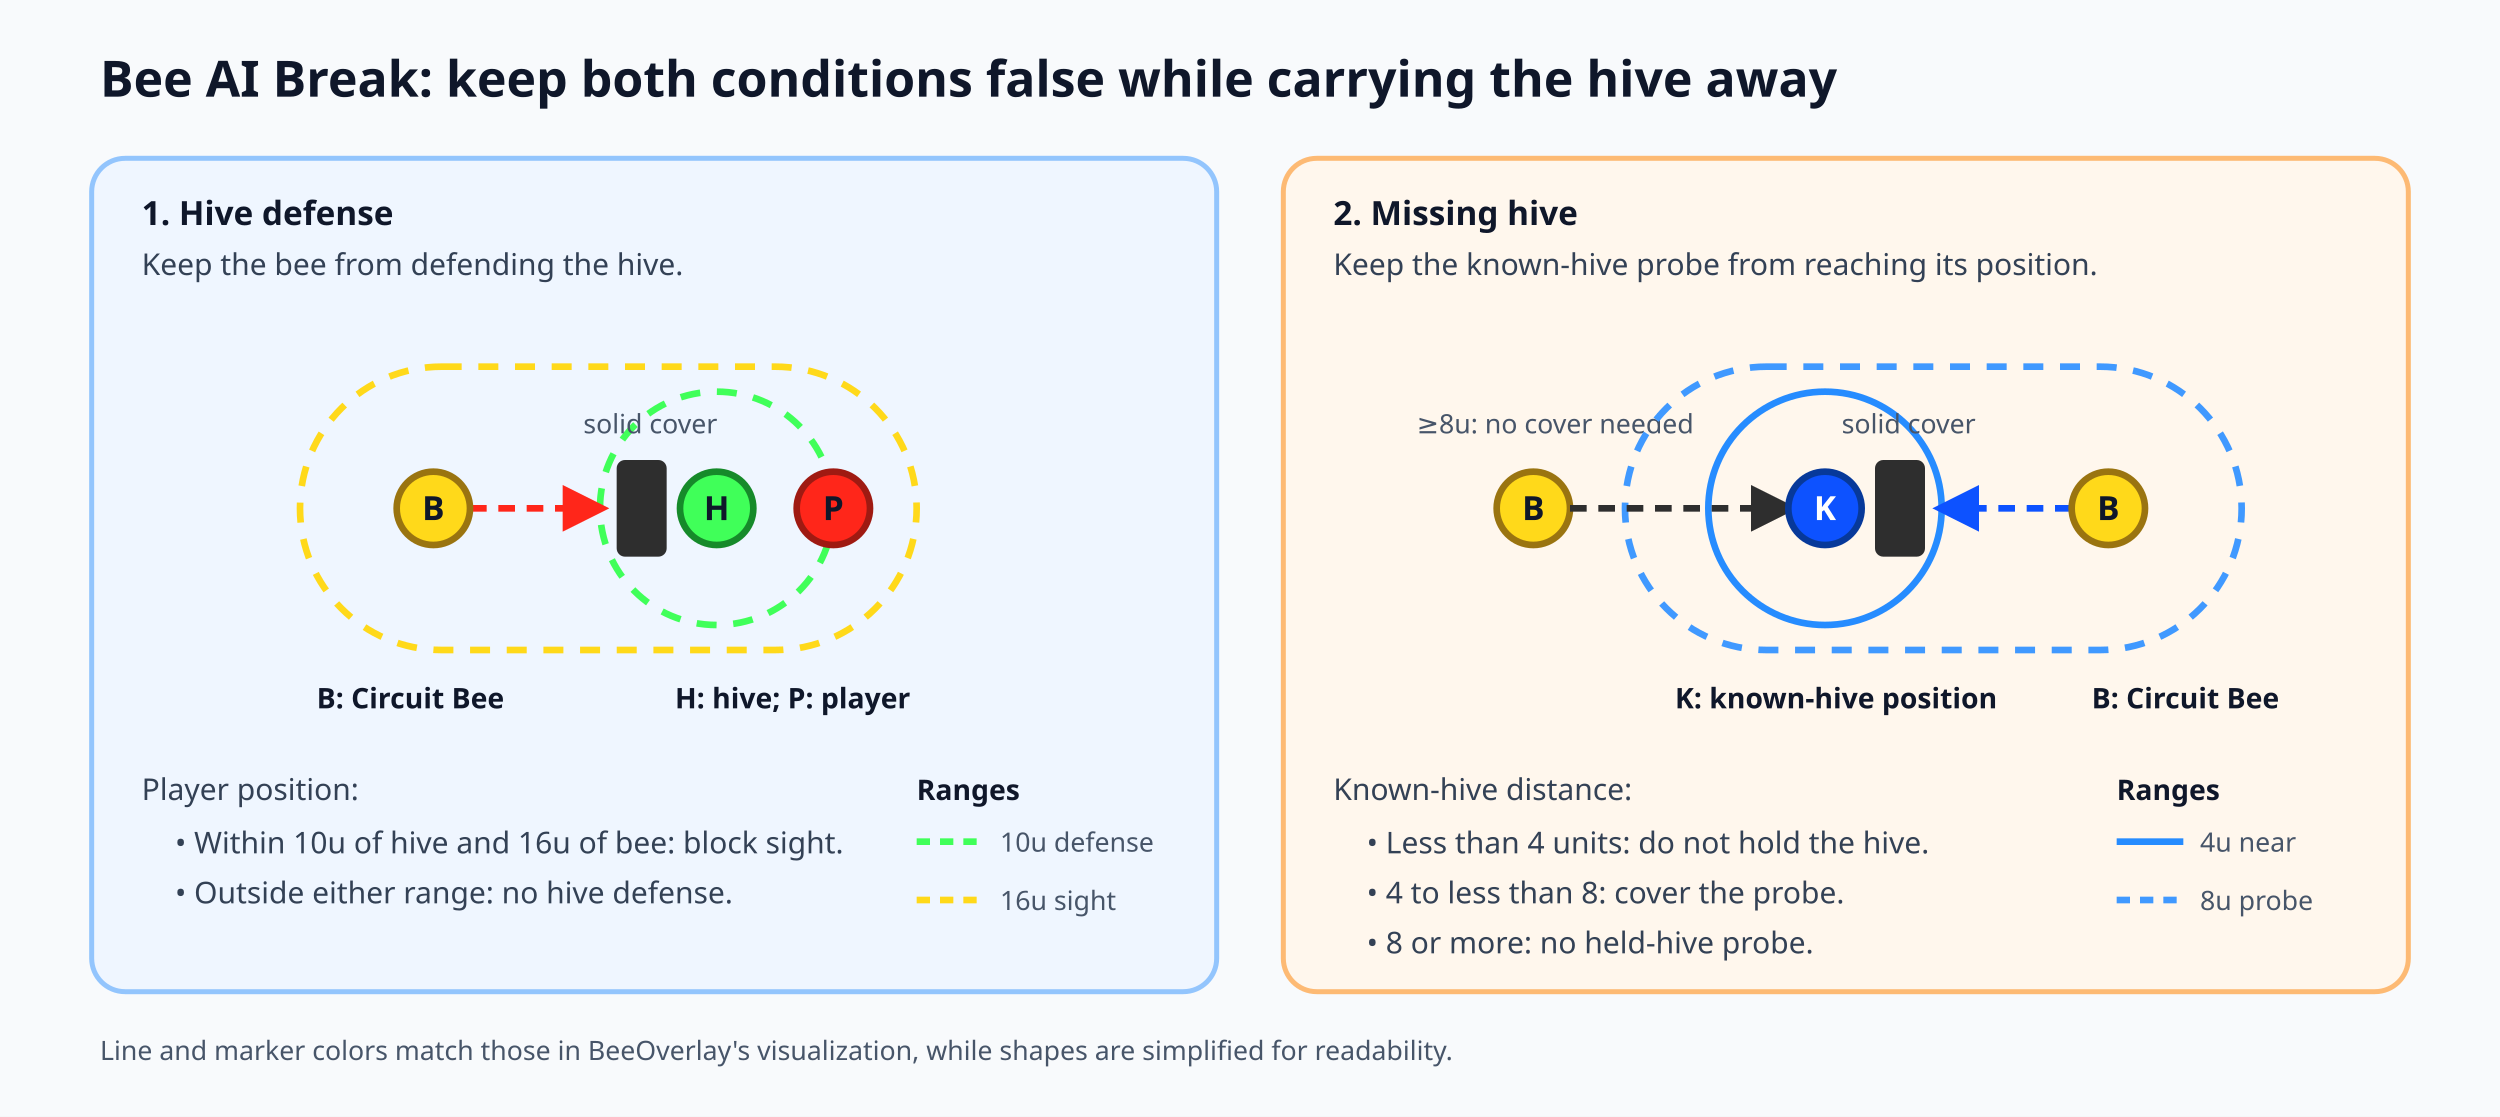
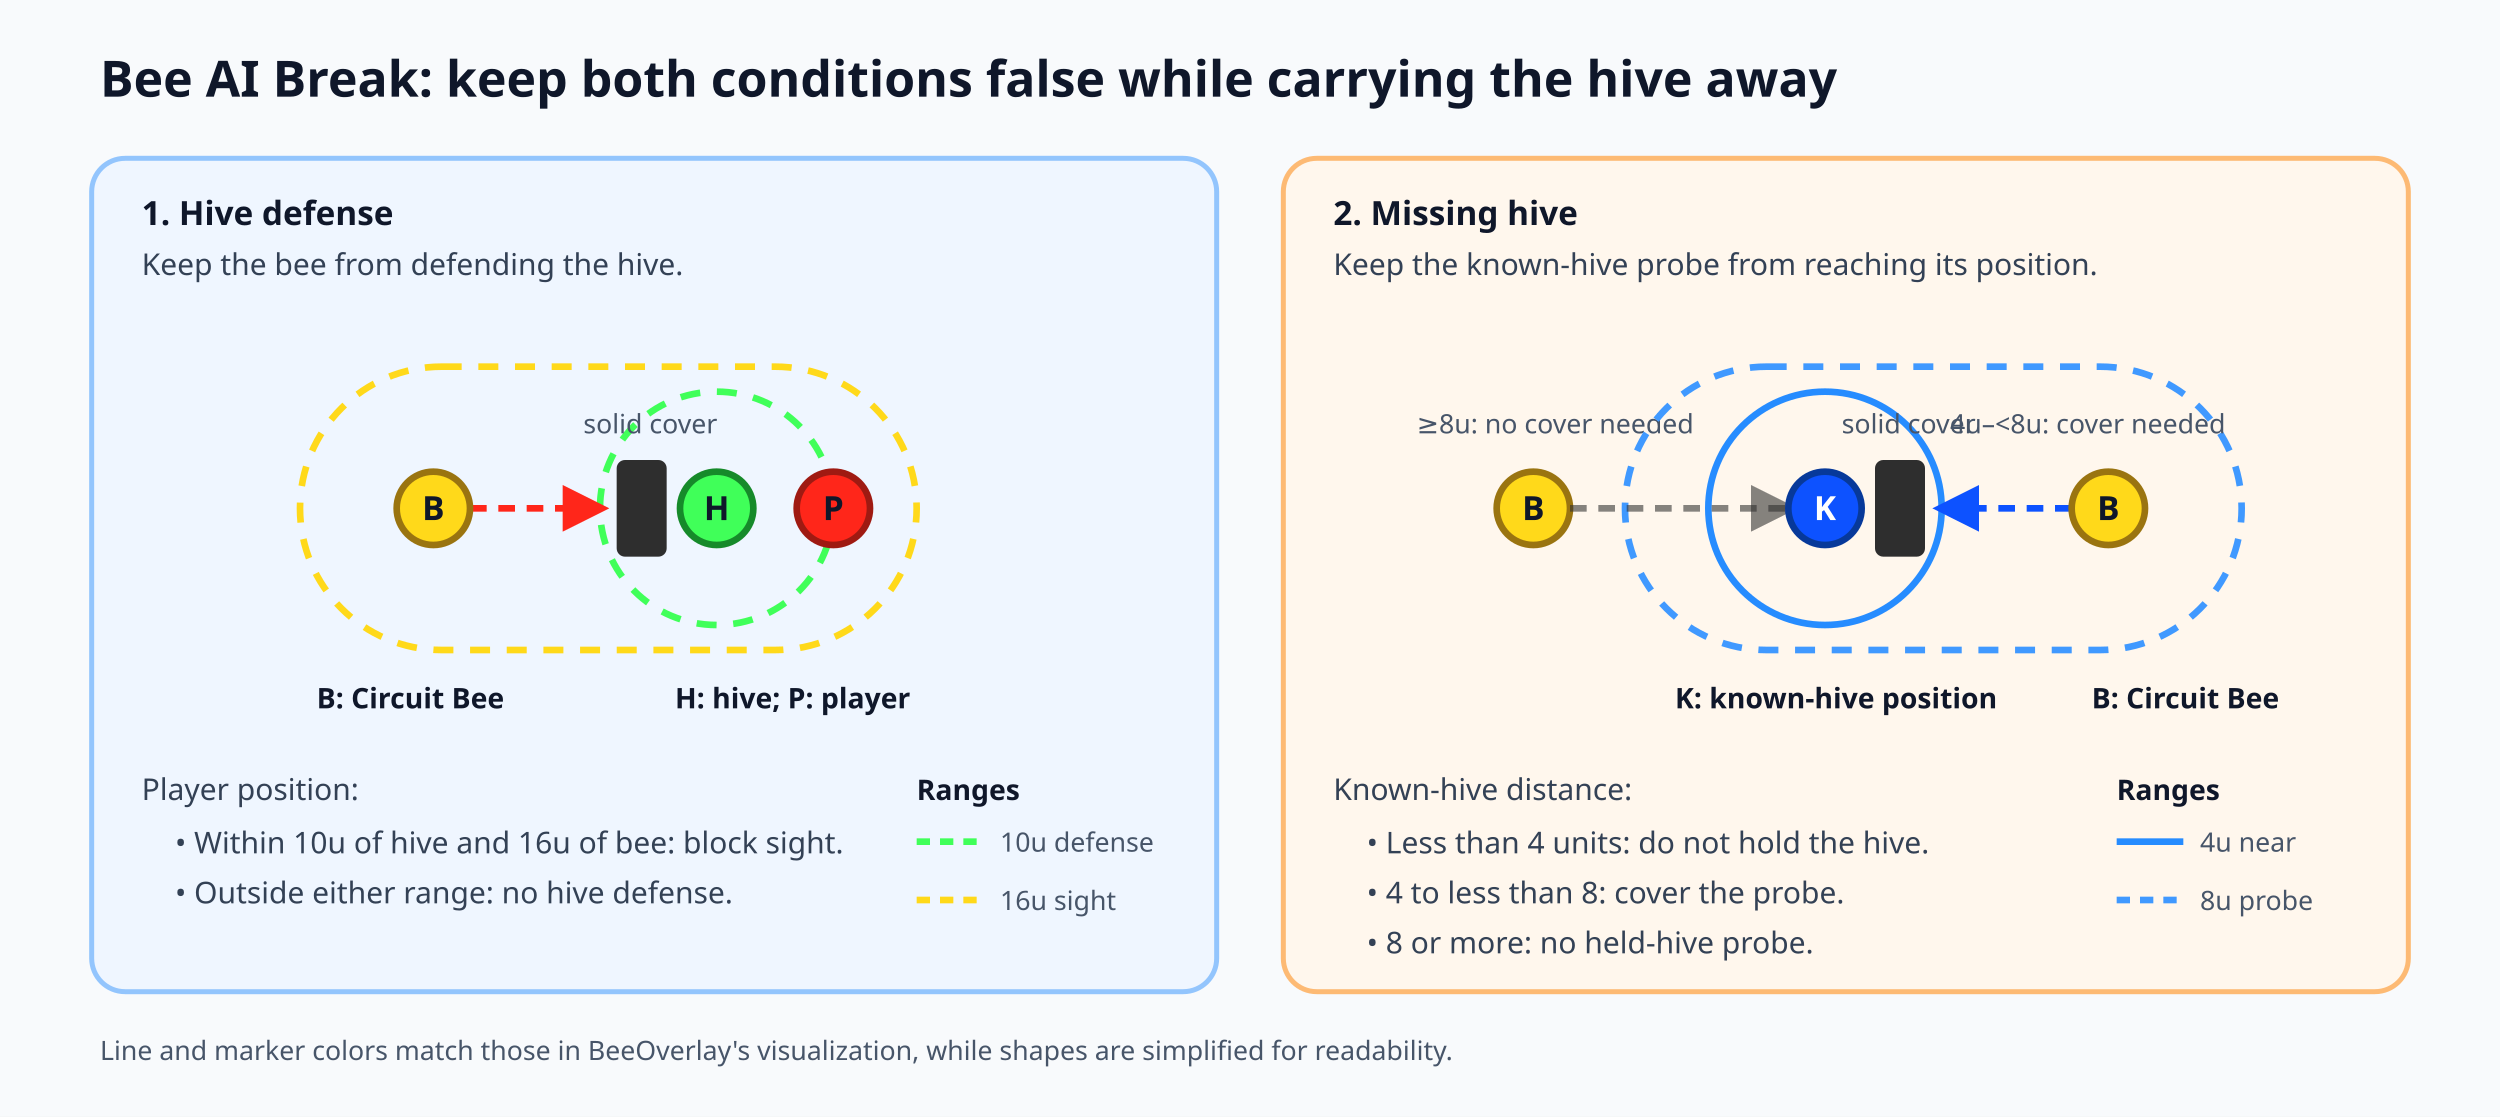
<svg xmlns="http://www.w3.org/2000/svg" width="1500" height="670" viewBox="0 0 1500 670" role="img" aria-labelledby="title desc">
  <defs>
    <marker id="arrow" viewBox="0 0 10 10" refX="8" refY="5" markerWidth="7" markerHeight="7" orient="auto-start-reverse">
      <path d="M 0 0 L 10 5 L 0 10 z" fill="#334155" />
    </marker>
    <marker id="sight-arrow" viewBox="0 0 10 10" refX="8" refY="5" markerWidth="7" markerHeight="7" orient="auto-start-reverse">
      <path d="M 0 0 L 10 5 L 0 10 z" fill="#FF261A" />
    </marker>
    <marker id="probe-arrow" viewBox="0 0 10 10" refX="8" refY="5" markerWidth="7" markerHeight="7" orient="auto-start-reverse">
      <path d="M 0 0 L 10 5 L 0 10 z" fill="#0D52FF" />
    </marker>
    <marker id="inactive-arrow" viewBox="0 0 10 10" refX="8" refY="5" markerWidth="7" markerHeight="7" orient="auto-start-reverse">
-       <path d="M 0 0 L 10 5 L 0 10 z" fill="#2E2E2E" />
+       <path d="M 0 0 L 10 5 L 0 10 z" fill="#2E2E2E" fill-opacity="0.58" />
    </marker>
    <style>
      .heading { font: 700 30px sans-serif; fill: #0f172a; }
      .subheading { font: 700 20px sans-serif; fill: #0f172a; }
      .body { font: 18px sans-serif; fill: #334155; }
      .small { font: 16px sans-serif; fill: #475569; }
      .label { font: 700 17px sans-serif; fill: #0f172a; }
      .marker { font: 700 20px sans-serif; fill: #0f172a; text-anchor: middle; dominant-baseline: middle; }
      .marker-light { font: 700 20px sans-serif; fill: #ffffff; text-anchor: middle; dominant-baseline: middle; }
    </style>
  </defs>
  <rect width="1500" height="670" fill="#f8fafc" />
  <text x="60" y="58" class="heading">Bee AI Break: keep both conditions false while carrying the hive away</text>
  <g transform="translate(0 -30)">
    <rect x="55" y="125" width="675" height="500" rx="20" fill="#eff6ff" stroke="#93c5fd" stroke-width="3" />
    <text x="85" y="165" class="subheading">1. Hive defense</text>
    <text x="85" y="195" class="body">Keep the bee from defending the hive.</text>
    <rect x="180" y="250" width="370" height="170" rx="85" fill="none" stroke="#FFD91A" stroke-width="4" stroke-dasharray="12 10" />
    <circle cx="430" cy="335" r="70" fill="none" stroke="#40FF59" stroke-width="4" stroke-dasharray="12 10" />
    <path d="M 282 335 H 360" fill="none" stroke="#FF261A" stroke-width="4" stroke-dasharray="10 7" marker-end="url(#sight-arrow)" />
    <rect x="370" y="306" width="30" height="58" rx="5" fill="#2E2E2E" />
    <text x="350" y="290" class="small">solid cover</text>
    <circle cx="260" cy="335" r="22" fill="#FFD91A" stroke="#9A7410" stroke-width="4" />
    <text x="260" y="335" class="marker">B</text>
    <circle cx="430" cy="335" r="22" fill="#40FF59" stroke="#168A2A" stroke-width="4" />
    <text x="430" y="335" class="marker">H</text>
    <circle cx="500" cy="335" r="22" fill="#FF261A" stroke="#9F1A12" stroke-width="4" />
    <text x="500" y="335" class="marker">P</text>
    <text x="190" y="455" class="label">B: Circuit Bee</text>
    <text x="405" y="455" class="label">H: hive; P: player</text>
    <text x="85" y="510" class="body">Player position:</text>
    <text x="105" y="542" class="body">• Within 10u of hive and 16u of bee: block sight.</text>
    <text x="105" y="572" class="body">• Outside either range: no hive defense.</text>
    <text x="550" y="510" class="label">Ranges</text>
    <path d="M 550 535 H 590" fill="none" stroke="#40FF59" stroke-width="4" stroke-dasharray="8 6" />
    <text x="600" y="541" class="small">10u defense</text>
    <path d="M 550 570 H 590" fill="none" stroke="#FFD91A" stroke-width="4" stroke-dasharray="8 6" />
    <text x="600" y="576" class="small">16u sight</text>
    <rect x="770" y="125" width="675" height="500" rx="20" fill="#fff7ed" stroke="#fdba74" stroke-width="3" />
    <text x="800" y="165" class="subheading">2. Missing hive</text>
    <text x="800" y="195" class="body">Keep the known-hive probe from reaching its position.</text>
    <text x="850" y="290" class="small">≥8u: no cover needed</text>
    <circle cx="920" cy="335" r="22" fill="#FFD91A" stroke="#9A7410" stroke-width="4" />
    <text x="920" y="335" class="marker">B</text>
    <rect x="975" y="250" width="370" height="170" rx="85" fill="none" stroke="#4099FF" stroke-width="4" stroke-dasharray="12 10" />
    <circle cx="1095" cy="335" r="70" fill="none" stroke="#268CFF" stroke-width="4" />
-     <path d="M 942 335 H 1073" fill="none" stroke="#2E2E2E" stroke-width="4" stroke-dasharray="10 7" marker-end="url(#inactive-arrow)" />
+     <path d="M 942 335 H 1073" fill="none" stroke="#2E2E2E" stroke-opacity="0.58" stroke-width="4" stroke-dasharray="10 7" marker-end="url(#inactive-arrow)" />
    <text x="1105" y="290" class="small">solid cover</text>
    <path d="M 1243 335 H 1165" fill="none" stroke="#0D52FF" stroke-width="4" stroke-dasharray="10 7" marker-end="url(#probe-arrow)" />
    <rect x="1125" y="306" width="30" height="58" rx="5" fill="#2E2E2E" />
    <circle cx="1095" cy="335" r="22" fill="#0D52FF" stroke="#07399A" stroke-width="4" />
    <text x="1095" y="335" class="marker-light">K</text>
    <text x="1005" y="455" class="label">K: known-hive position</text>
    <circle cx="1265" cy="335" r="22" fill="#FFD91A" stroke="#9A7410" stroke-width="4" />
    <text x="1265" y="335" class="marker">B</text>
+     <text x="1170" y="290" class="small">4u–&lt;8u: cover needed</text>
    <text x="1255" y="455" class="label">B: Circuit Bee</text>
    <text x="800" y="510" class="body">Known-hive distance:</text>
    <text x="820" y="542" class="body">• Less than 4 units: do not hold the hive.</text>
    <text x="820" y="572" class="body">• 4 to less than 8: cover the probe.</text>
    <text x="820" y="602" class="body">• 8 or more: no held-hive probe.</text>
    <text x="1270" y="510" class="label">Ranges</text>
    <path d="M 1270 535 H 1310" fill="none" stroke="#268CFF" stroke-width="4" />
    <text x="1320" y="541" class="small">4u near</text>
    <path d="M 1270 570 H 1310" fill="none" stroke="#4099FF" stroke-width="4" stroke-dasharray="8 6" />
    <text x="1320" y="576" class="small">8u probe</text>
  </g>
  <text x="60" y="636" class="small">Line and marker colors match those in BeeOverlay's visualization, while shapes are simplified for readability.</text>
</svg>
